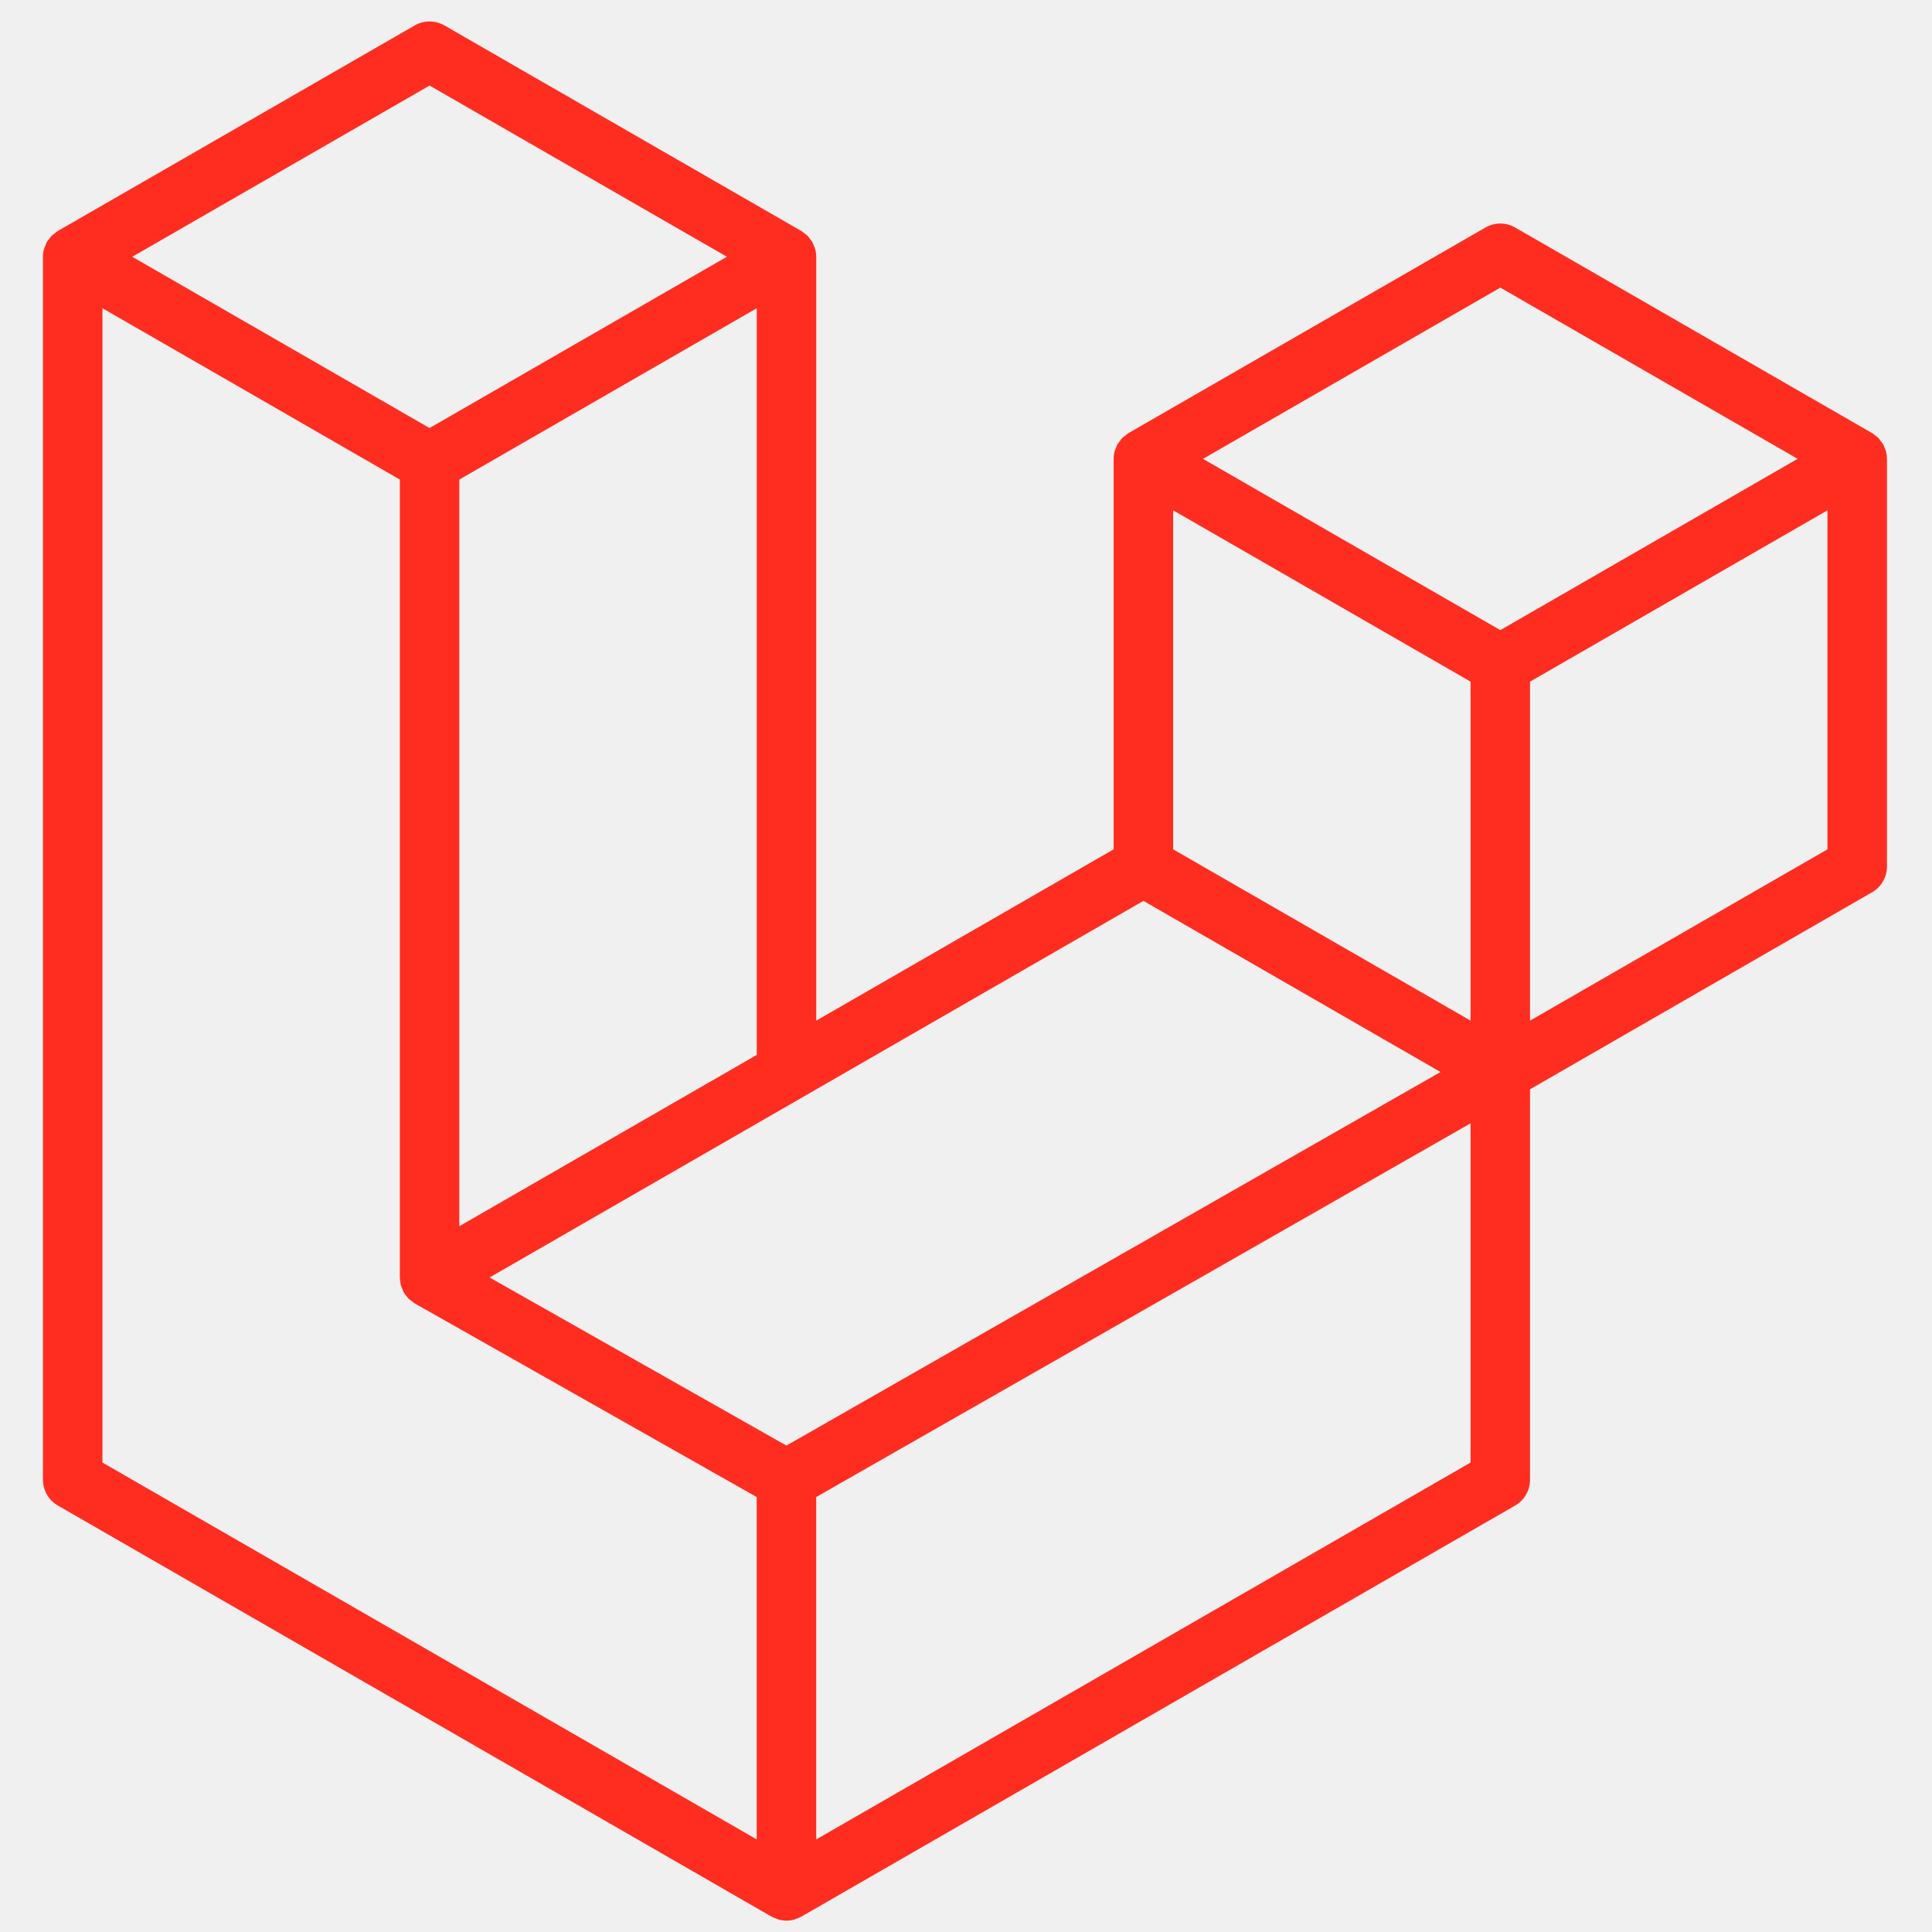
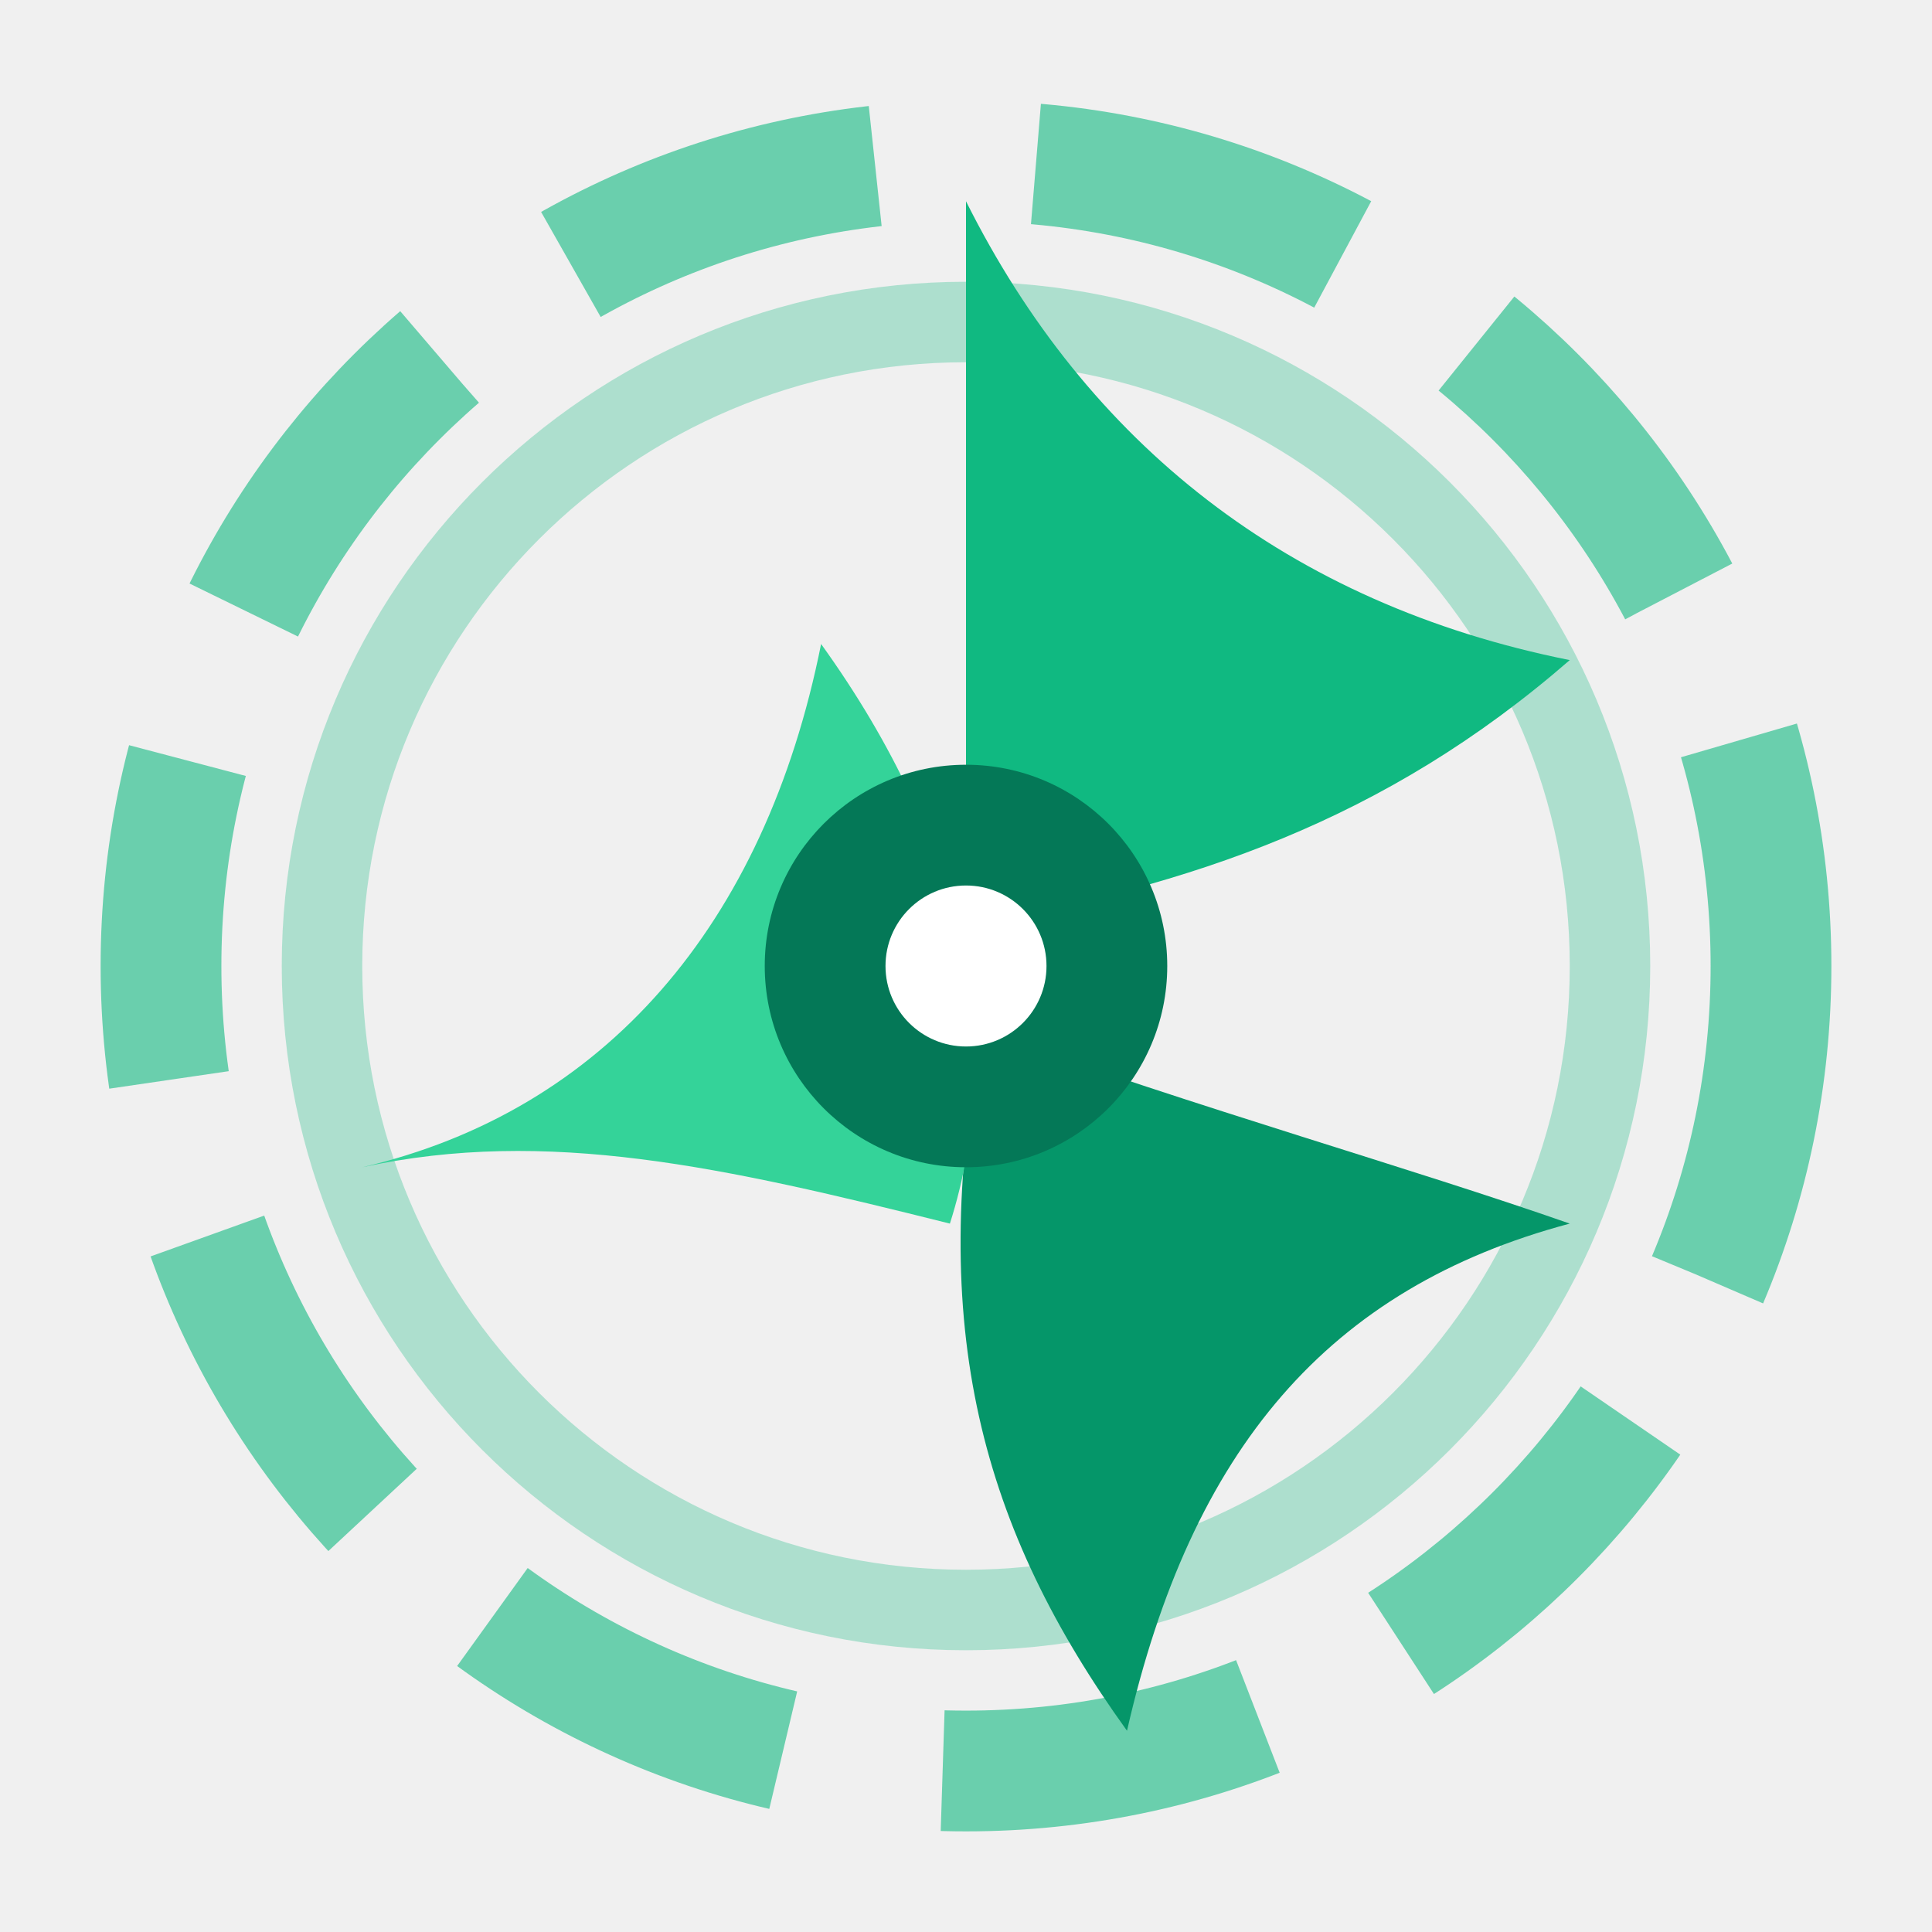
- <svg xmlns="http://www.w3.org/2000/svg" width="166" height="166" viewBox="0 0 166 166" fill="none">
-   <path fill-rule="evenodd" clip-rule="evenodd" d="M162.041 38.759C162.099 38.977 162.129 39.201 162.13 39.426V74.452C162.13 74.902 162.011 75.344 161.786 75.733C161.561 76.122 161.237 76.444 160.847 76.668L131.462 93.594V127.141C131.462 128.054 130.977 128.897 130.186 129.357L68.847 164.683C68.707 164.763 68.554 164.814 68.401 164.868C68.343 164.887 68.289 164.922 68.228 164.938C67.8 165.051 67.349 165.051 66.92 164.938C66.85 164.919 66.786 164.881 66.719 164.855C66.579 164.804 66.432 164.76 66.298 164.683L4.972 129.357C4.583 129.133 4.259 128.81 4.034 128.421C3.808 128.032 3.69 127.591 3.689 127.141L3.689 22.063C3.689 21.834 3.721 21.61 3.779 21.393C3.798 21.32 3.843 21.253 3.868 21.179C3.916 21.045 3.961 20.908 4.031 20.783C4.079 20.7 4.149 20.633 4.206 20.557C4.28 20.454 4.347 20.349 4.433 20.26C4.506 20.186 4.602 20.132 4.685 20.068C4.778 19.992 4.861 19.909 4.966 19.848L35.633 2.185C36.022 1.961 36.462 1.844 36.91 1.844C37.358 1.844 37.798 1.961 38.186 2.185L68.851 19.848H68.857C68.959 19.912 69.045 19.992 69.138 20.065C69.221 20.129 69.313 20.186 69.387 20.257C69.476 20.349 69.54 20.454 69.616 20.557C69.671 20.633 69.744 20.7 69.789 20.783C69.862 20.911 69.904 21.045 69.955 21.179C69.98 21.253 70.025 21.32 70.044 21.396C70.103 21.614 70.133 21.838 70.133 22.063V87.694L95.686 72.974V39.423C95.686 39.2 95.718 38.973 95.775 38.759C95.798 38.683 95.839 38.615 95.865 38.542C95.916 38.408 95.96 38.271 96.031 38.146C96.079 38.063 96.149 37.996 96.203 37.92C96.279 37.818 96.343 37.712 96.433 37.623C96.506 37.549 96.599 37.495 96.681 37.431C96.777 37.355 96.86 37.272 96.962 37.211L127.633 19.548C128.021 19.324 128.461 19.206 128.91 19.206C129.358 19.206 129.798 19.324 130.186 19.548L160.85 37.211C160.959 37.275 161.042 37.355 161.137 37.428C161.217 37.492 161.31 37.549 161.383 37.62C161.473 37.712 161.536 37.818 161.613 37.92C161.67 37.996 161.741 38.063 161.785 38.146C161.859 38.271 161.9 38.408 161.951 38.542C161.98 38.615 162.021 38.683 162.041 38.759ZM157.018 72.974V43.848L146.287 50.028L131.462 58.568V87.694L157.021 72.974H157.018ZM126.354 125.663V96.518L111.771 104.85L70.13 128.626V158.046L126.354 125.663ZM8.801 26.485V125.663L65.018 158.043V128.629L35.649 112L35.64 111.994L35.627 111.988C35.528 111.93 35.445 111.847 35.353 111.777C35.273 111.713 35.18 111.662 35.11 111.592L35.104 111.582C35.021 111.502 34.963 111.403 34.893 111.314C34.829 111.228 34.753 111.154 34.702 111.065L34.699 111.055C34.641 110.96 34.606 110.845 34.565 110.736C34.523 110.64 34.469 110.551 34.443 110.449C34.411 110.328 34.405 110.197 34.392 110.072C34.379 109.976 34.354 109.881 34.354 109.785V109.778V41.205L19.532 32.662L8.801 26.485ZM36.913 7.35L11.364 22.063L36.907 36.777L62.453 22.06L36.907 7.35H36.913ZM50.2 99.174L65.022 90.637V26.485L54.291 32.665L39.466 41.205V105.357L50.2 99.174ZM128.91 24.713L103.363 39.426L128.91 54.14L154.453 39.423L128.91 24.713ZM126.354 58.568L111.529 50.028L100.798 43.848V72.974L115.619 81.511L126.354 87.694V58.568ZM67.571 124.205L105.042 102.803L123.772 92.109L98.245 77.405L68.854 94.334L42.066 109.762L67.571 124.205Z" fill="#FF2D20" />
+ <svg xmlns="http://www.w3.org/2000/svg" width="166" height="166" viewBox="0 0 24 24" fill="none">
+   <circle cx="12" cy="12" r="10" stroke="#10b981" stroke-width="1.5" stroke-dasharray="4 2" opacity="0.6" />
+   <circle cx="12" cy="12" r="8" stroke="#10b981" stroke-width="1" opacity="0.3" />
+   <path d="M12 2.5C13.5 5.5 16 7.5 19.5 8.2C17.2 10.2 14.8 11 12 11.5V2.5Z" fill="#10b981" />
+   <path d="M19.5 15.2C16.5 16 14.8 18 14 21.5C12.2 19 11.5 16.5 12.2 12.8C15 13.8 17.5 14.5 19.5 15.2Z" fill="#059669" />
+   <path d="M4.5 14.5C7.5 13.8 9.5 11.5 10.2 8C12 10.5 12.5 13 11.8 15.2C9 14.5 6.8 14 4.5 14.5Z" fill="#34d399" />
+   <circle cx="12" cy="12" r="2.5" fill="#047857" />
+   <circle cx="12" cy="12" r="1" fill="#ffffff" />
</svg>
